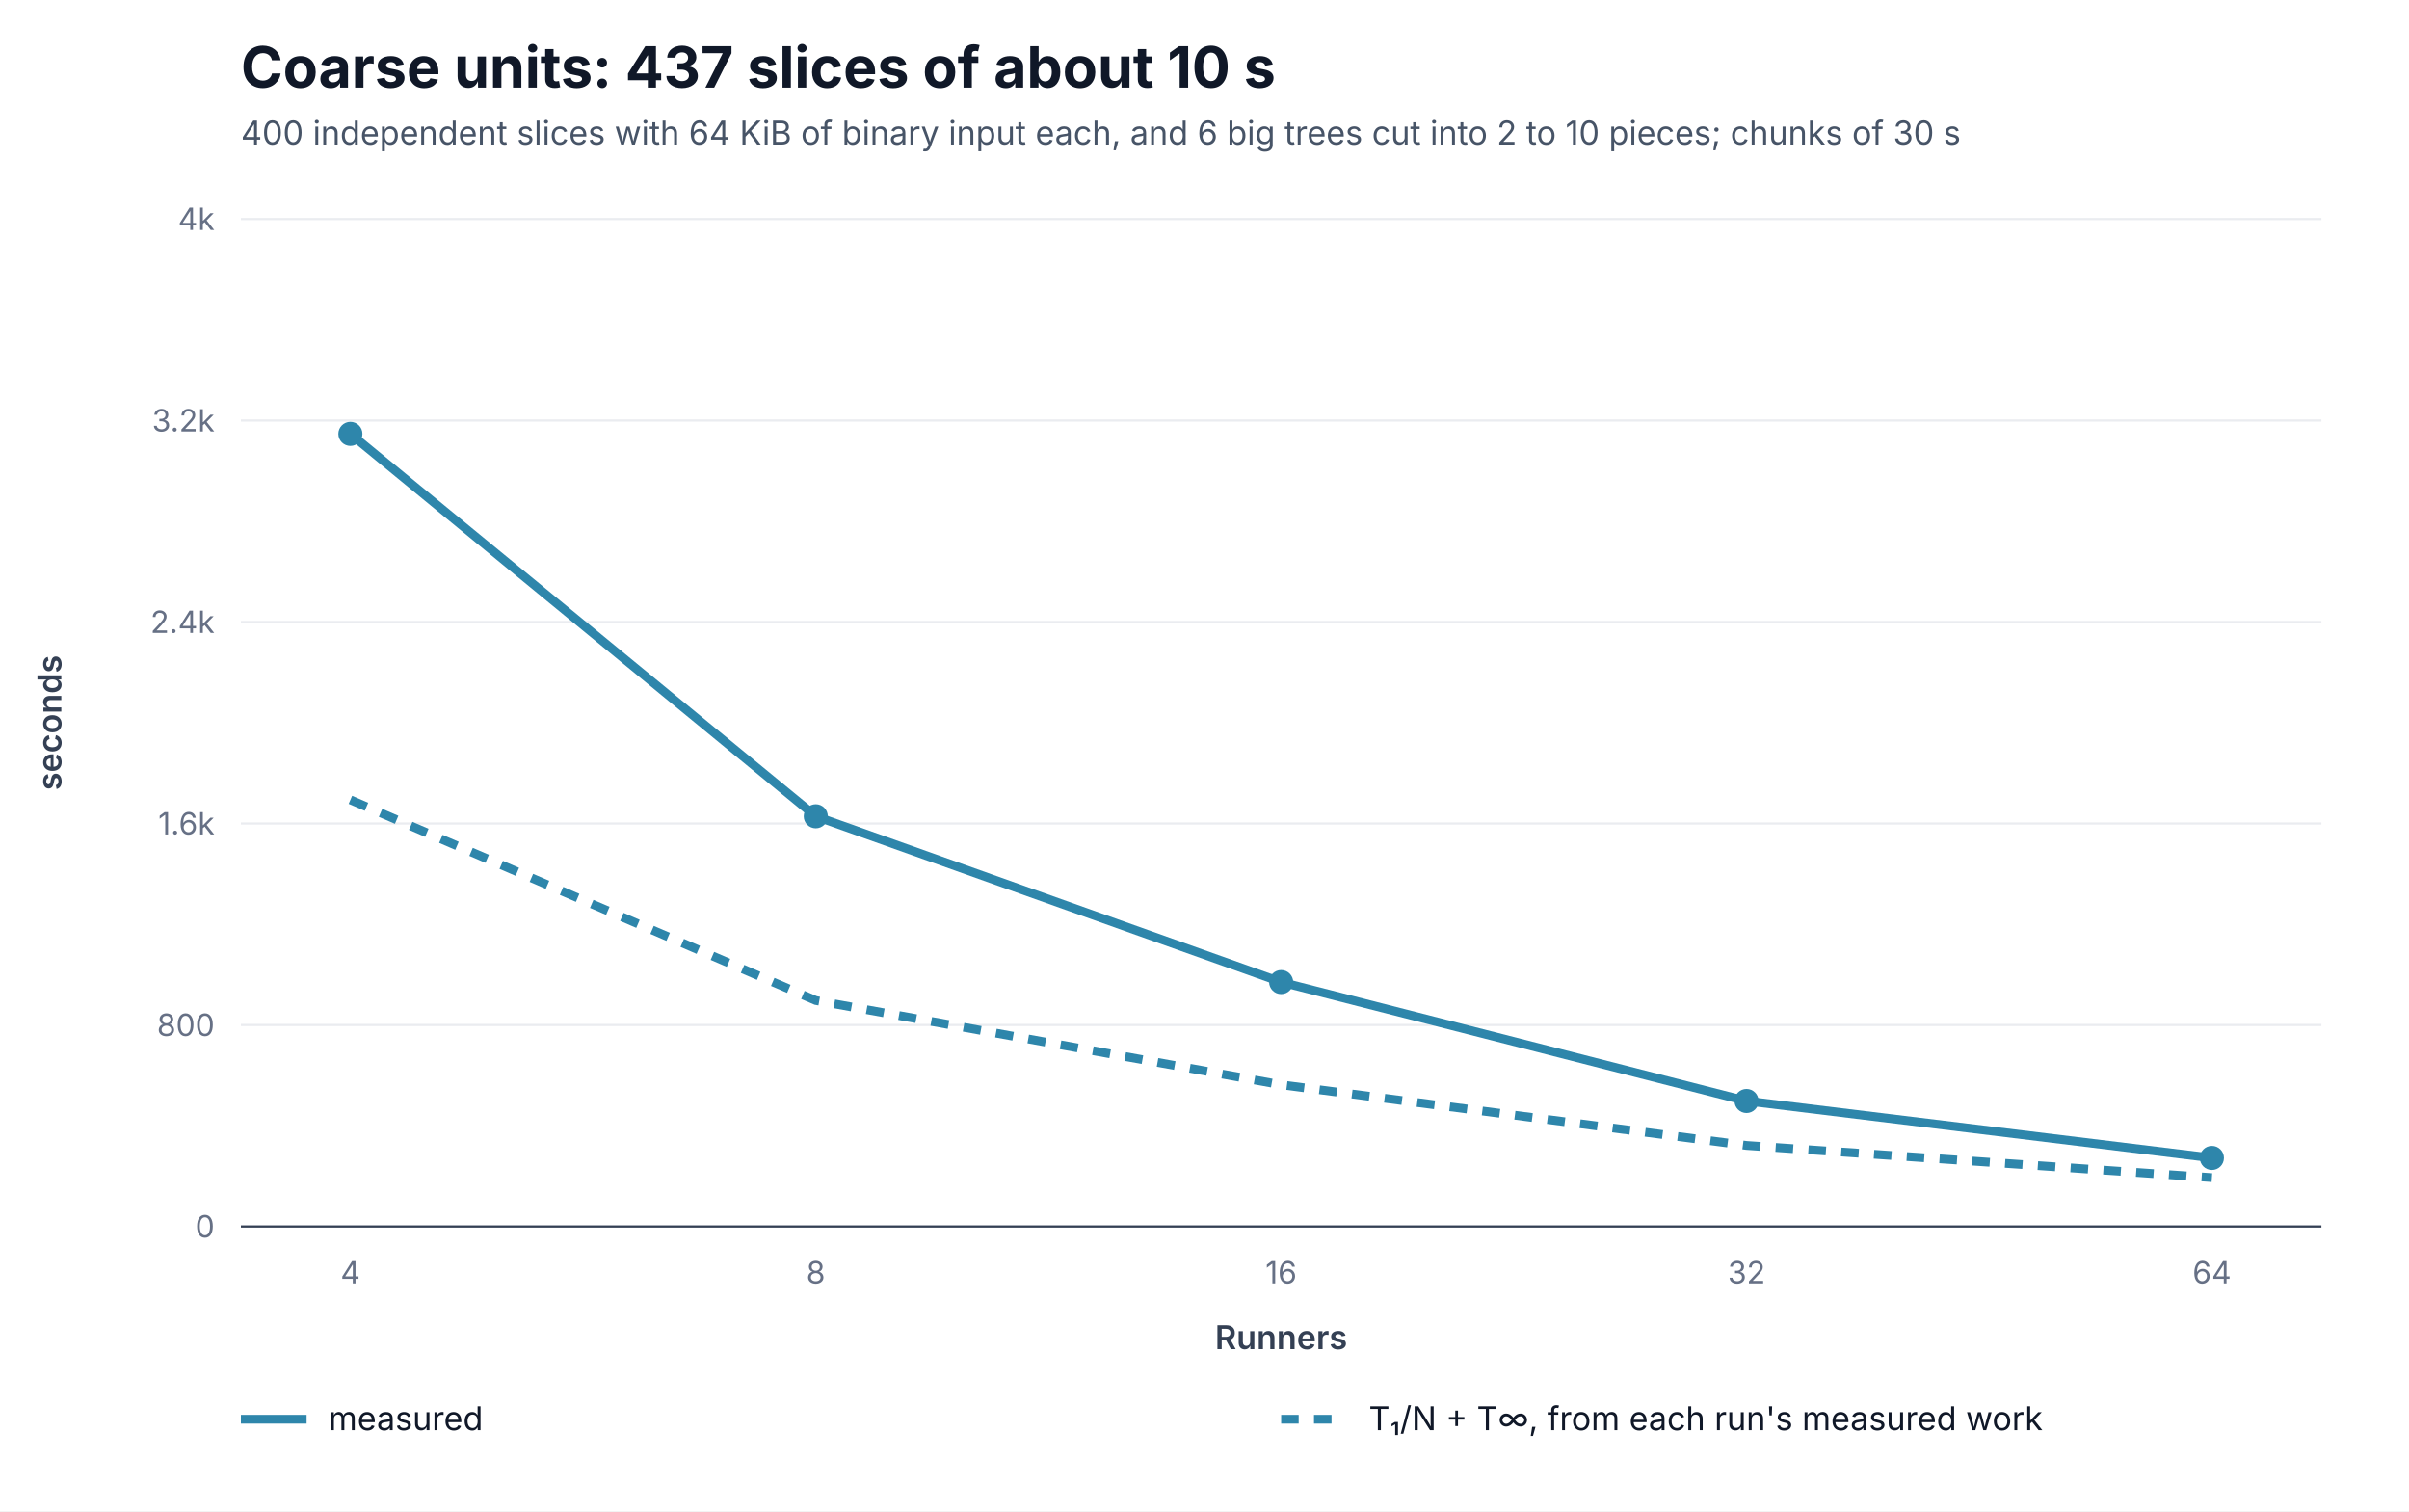
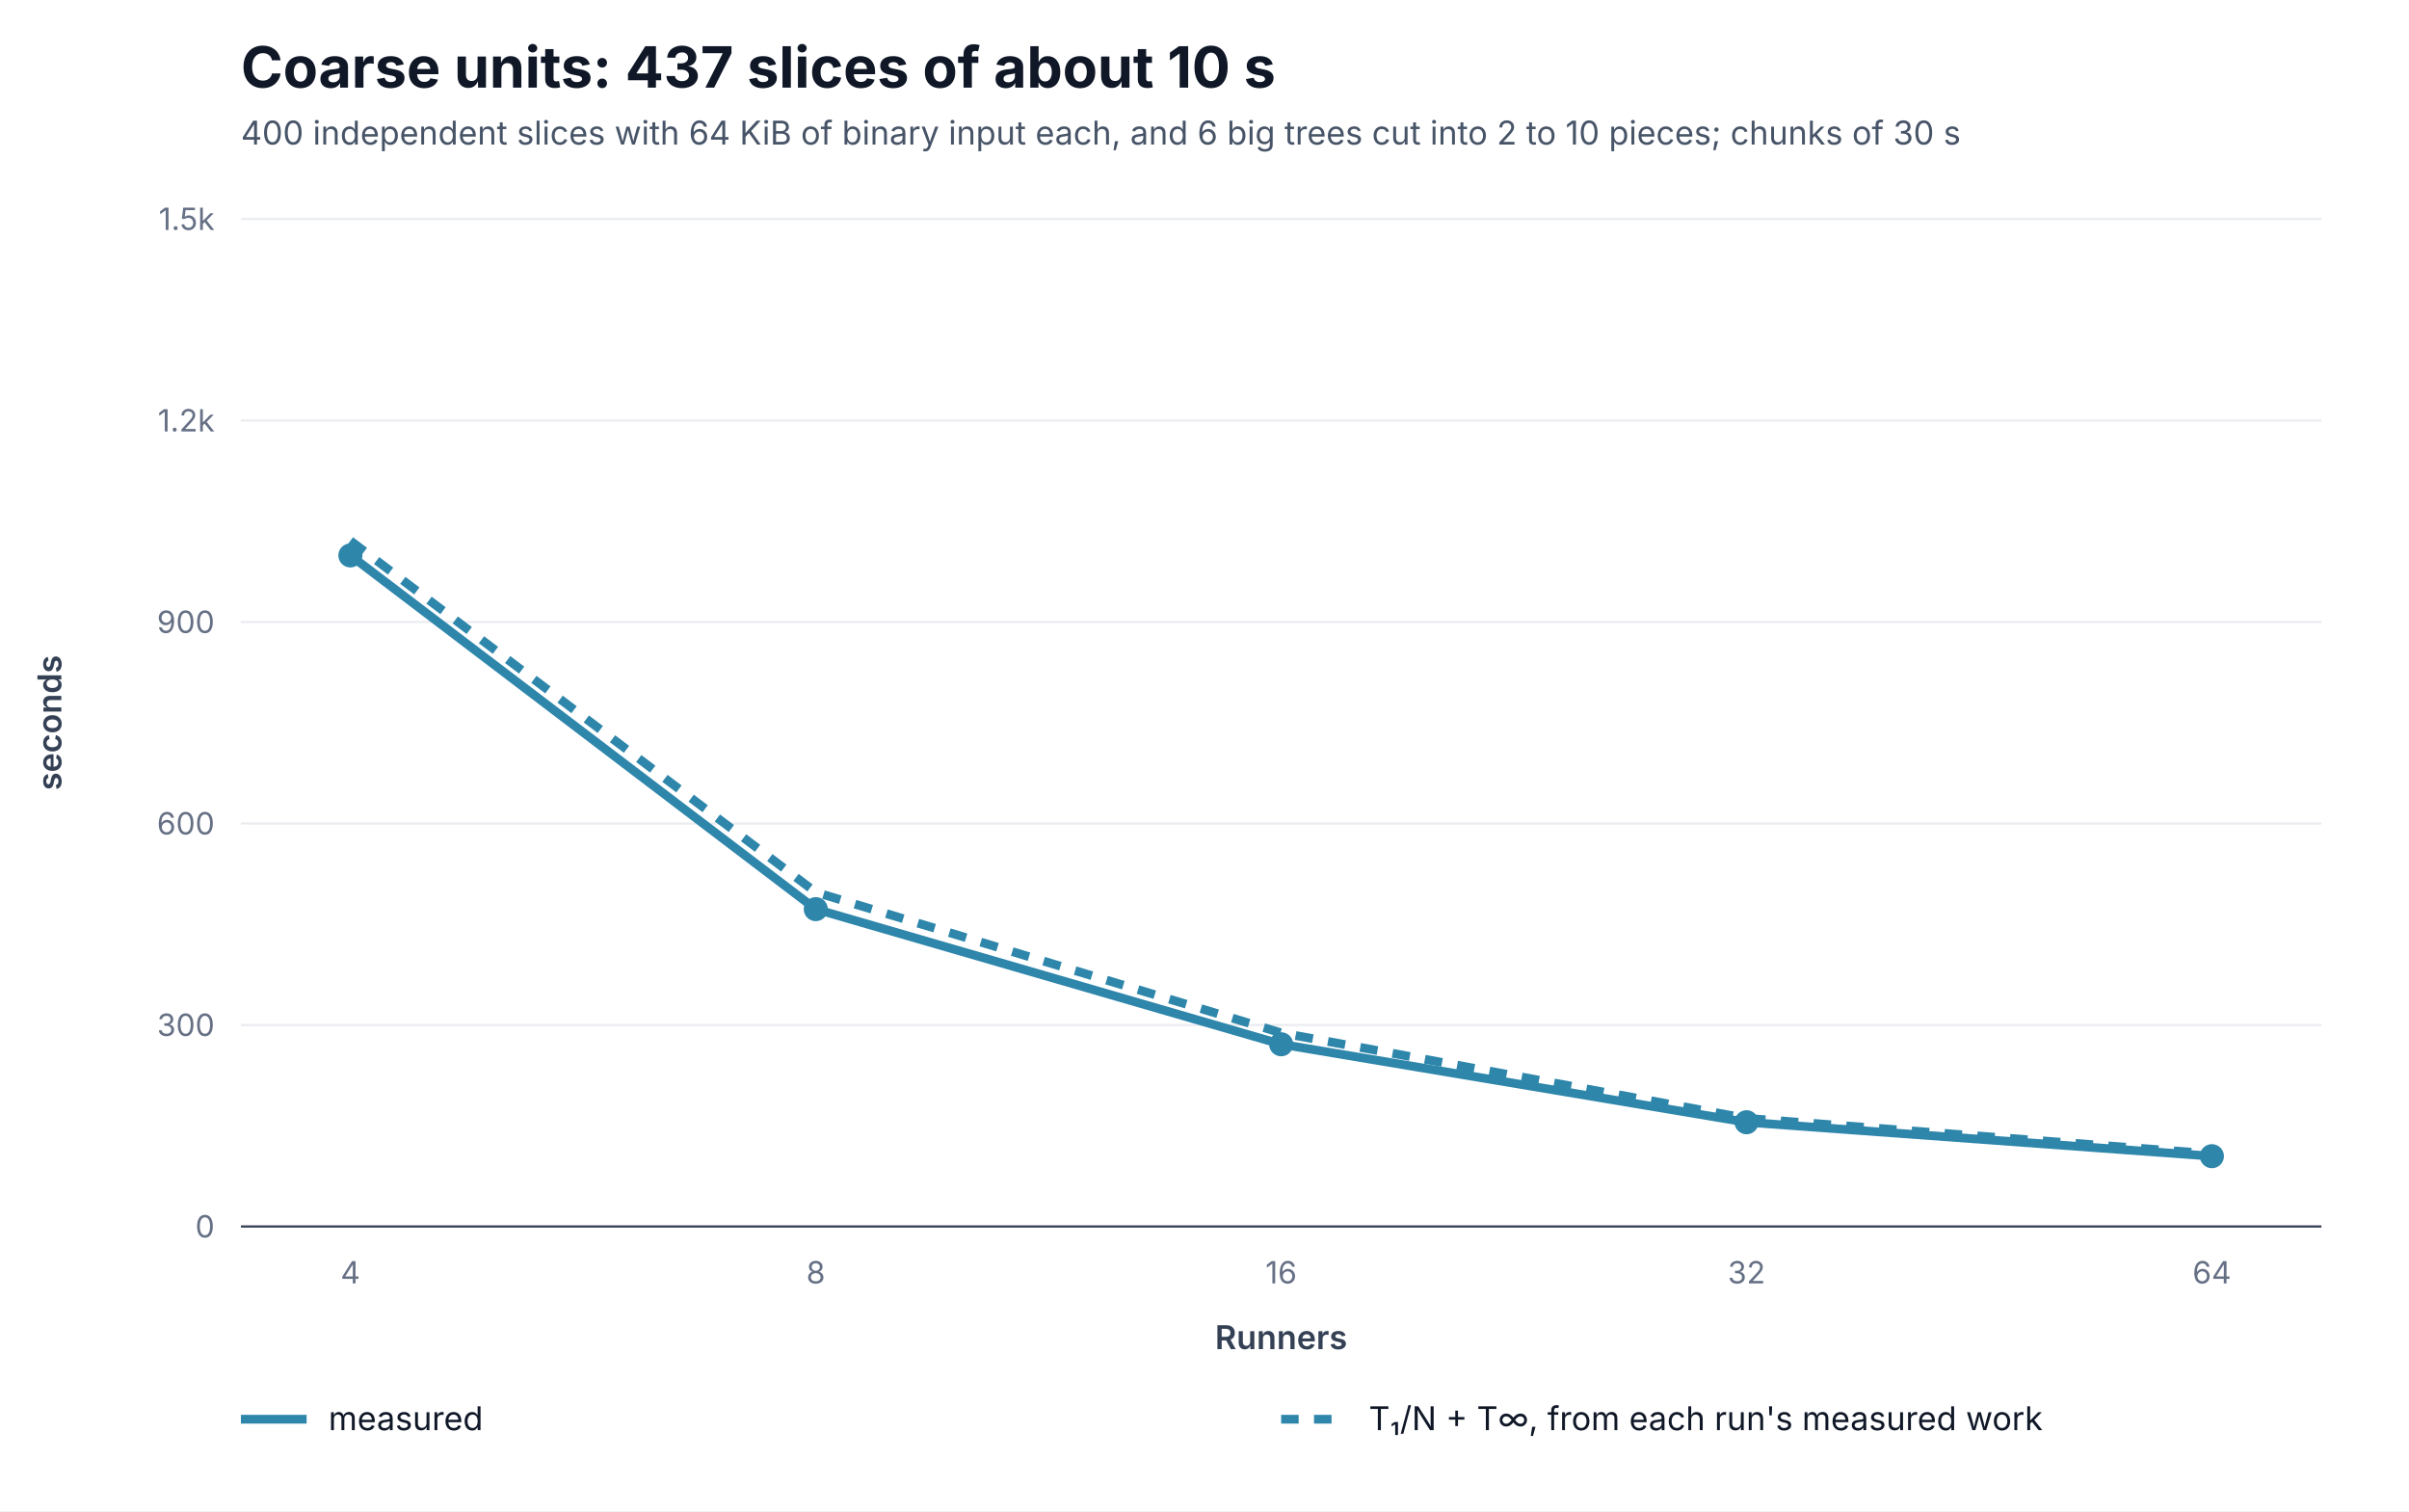
<svg xmlns="http://www.w3.org/2000/svg" width="1100" height="690" viewBox="0 0 1100 690">
  <style>text{font-family:Inter,ui-sans-serif,system-ui,-apple-system,sans-serif;fill:#101828}.title{font-size:26px;font-weight:700}.sub{font-size:15px;fill:#475467}.tick{font-size:14px;fill:#667085}.label{font-size:15px;font-weight:600;fill:#344054}.legend{font-size:15px}</style>
  <rect width="1100" height="690" fill="#fff" />
  <text x="110" y="40" class="title">Coarse units: 437 slices of about 10 s</text>
  <text x="110" y="66" class="sub">400 independent slices with 64 KiB of binary input each, and 6 big trees cut into 2 to 10 pieces; chunks of 30 s</text>
  <line x1="110" x2="1060" y1="560" y2="560" stroke="#eaecf0" />
  <text x="98" y="565" text-anchor="end" class="tick">0</text>
  <line x1="110" x2="1060" y1="468" y2="468" stroke="#eaecf0" />
-   <text x="98" y="473" text-anchor="end" class="tick">800</text>
+   <text x="98" y="473" text-anchor="end" class="tick">300</text>
  <line x1="110" x2="1060" y1="376" y2="376" stroke="#eaecf0" />
-   <text x="98" y="381" text-anchor="end" class="tick">1.6k</text>
+   <text x="98" y="381" text-anchor="end" class="tick">600</text>
  <line x1="110" x2="1060" y1="284" y2="284" stroke="#eaecf0" />
-   <text x="98" y="289" text-anchor="end" class="tick">2.4k</text>
+   <text x="98" y="289" text-anchor="end" class="tick">900</text>
  <line x1="110" x2="1060" y1="192" y2="192" stroke="#eaecf0" />
-   <text x="98" y="197" text-anchor="end" class="tick">3.2k</text>
+   <text x="98" y="197" text-anchor="end" class="tick">1.2k</text>
  <line x1="110" x2="1060" y1="100" y2="100" stroke="#eaecf0" />
-   <text x="98" y="105" text-anchor="end" class="tick">4k</text>
+   <text x="98" y="105" text-anchor="end" class="tick">1.5k</text>
  <line x1="110" x2="1060" y1="560" y2="560" stroke="#344054" />
  <text x="160" y="586" text-anchor="middle" class="tick">4</text>
  <text x="372.5" y="586" text-anchor="middle" class="tick">8</text>
  <text x="585" y="586" text-anchor="middle" class="tick">16</text>
  <text x="797.5" y="586" text-anchor="middle" class="tick">32</text>
  <text x="1010" y="586" text-anchor="middle" class="tick">64</text>
-   <polyline points="160.0,198.1 372.5,372.7 585.0,448.4 797.5,502.7 1010.0,528.7" fill="none" stroke="#2e86ab" stroke-width="4" />
-   <circle cx="160.0" cy="198.1" r="5.5" fill="#2e86ab" />
-   <circle cx="372.5" cy="372.7" r="5.5" fill="#2e86ab" />
-   <circle cx="585.0" cy="448.4" r="5.5" fill="#2e86ab" />
-   <circle cx="797.5" cy="502.7" r="5.5" fill="#2e86ab" />
-   <circle cx="1010.0" cy="528.7" r="5.5" fill="#2e86ab" />
-   <polyline points="160.0,365.2 372.5,456.8 585.0,495.3 797.5,523.0 1010.0,537.7" fill="none" stroke="#2e86ab" stroke-width="4" stroke-dasharray="8 7" />
+   <polyline points="160.0,253.6 372.5,415.1 585.0,476.8 797.5,512.4 1010.0,527.9" fill="none" stroke="#2e86ab" stroke-width="4" />
+   <circle cx="160.0" cy="253.6" r="5.5" fill="#2e86ab" />
+   <circle cx="372.5" cy="415.1" r="5.5" fill="#2e86ab" />
+   <circle cx="585.0" cy="476.8" r="5.5" fill="#2e86ab" />
+   <circle cx="797.5" cy="512.4" r="5.5" fill="#2e86ab" />
+   <circle cx="1010.0" cy="527.9" r="5.5" fill="#2e86ab" />
+   <polyline points="160.0,246.9 372.5,407.4 585.0,471.6 797.5,510.6 1010.0,526.8" fill="none" stroke="#2e86ab" stroke-width="4" stroke-dasharray="8 7" />
  <text x="585" y="616" text-anchor="middle" class="label">Runners</text>
  <text transform="translate(28,330) rotate(-90)" text-anchor="middle" class="label">seconds</text>
  <g transform="translate(110,648)">
    <line x1="0" x2="30" y1="0" y2="0" stroke="#2e86ab" stroke-width="4" />
    <text x="40" y="5" class="legend">measured</text>
  </g>
  <g transform="translate(585,648)">
    <line x1="0" x2="30" y1="0" y2="0" stroke="#2e86ab" stroke-width="4" stroke-dasharray="8 7" />
    <text x="40" y="5" class="legend">T₁/N + T∞, from each run's measured work</text>
  </g>
</svg>
